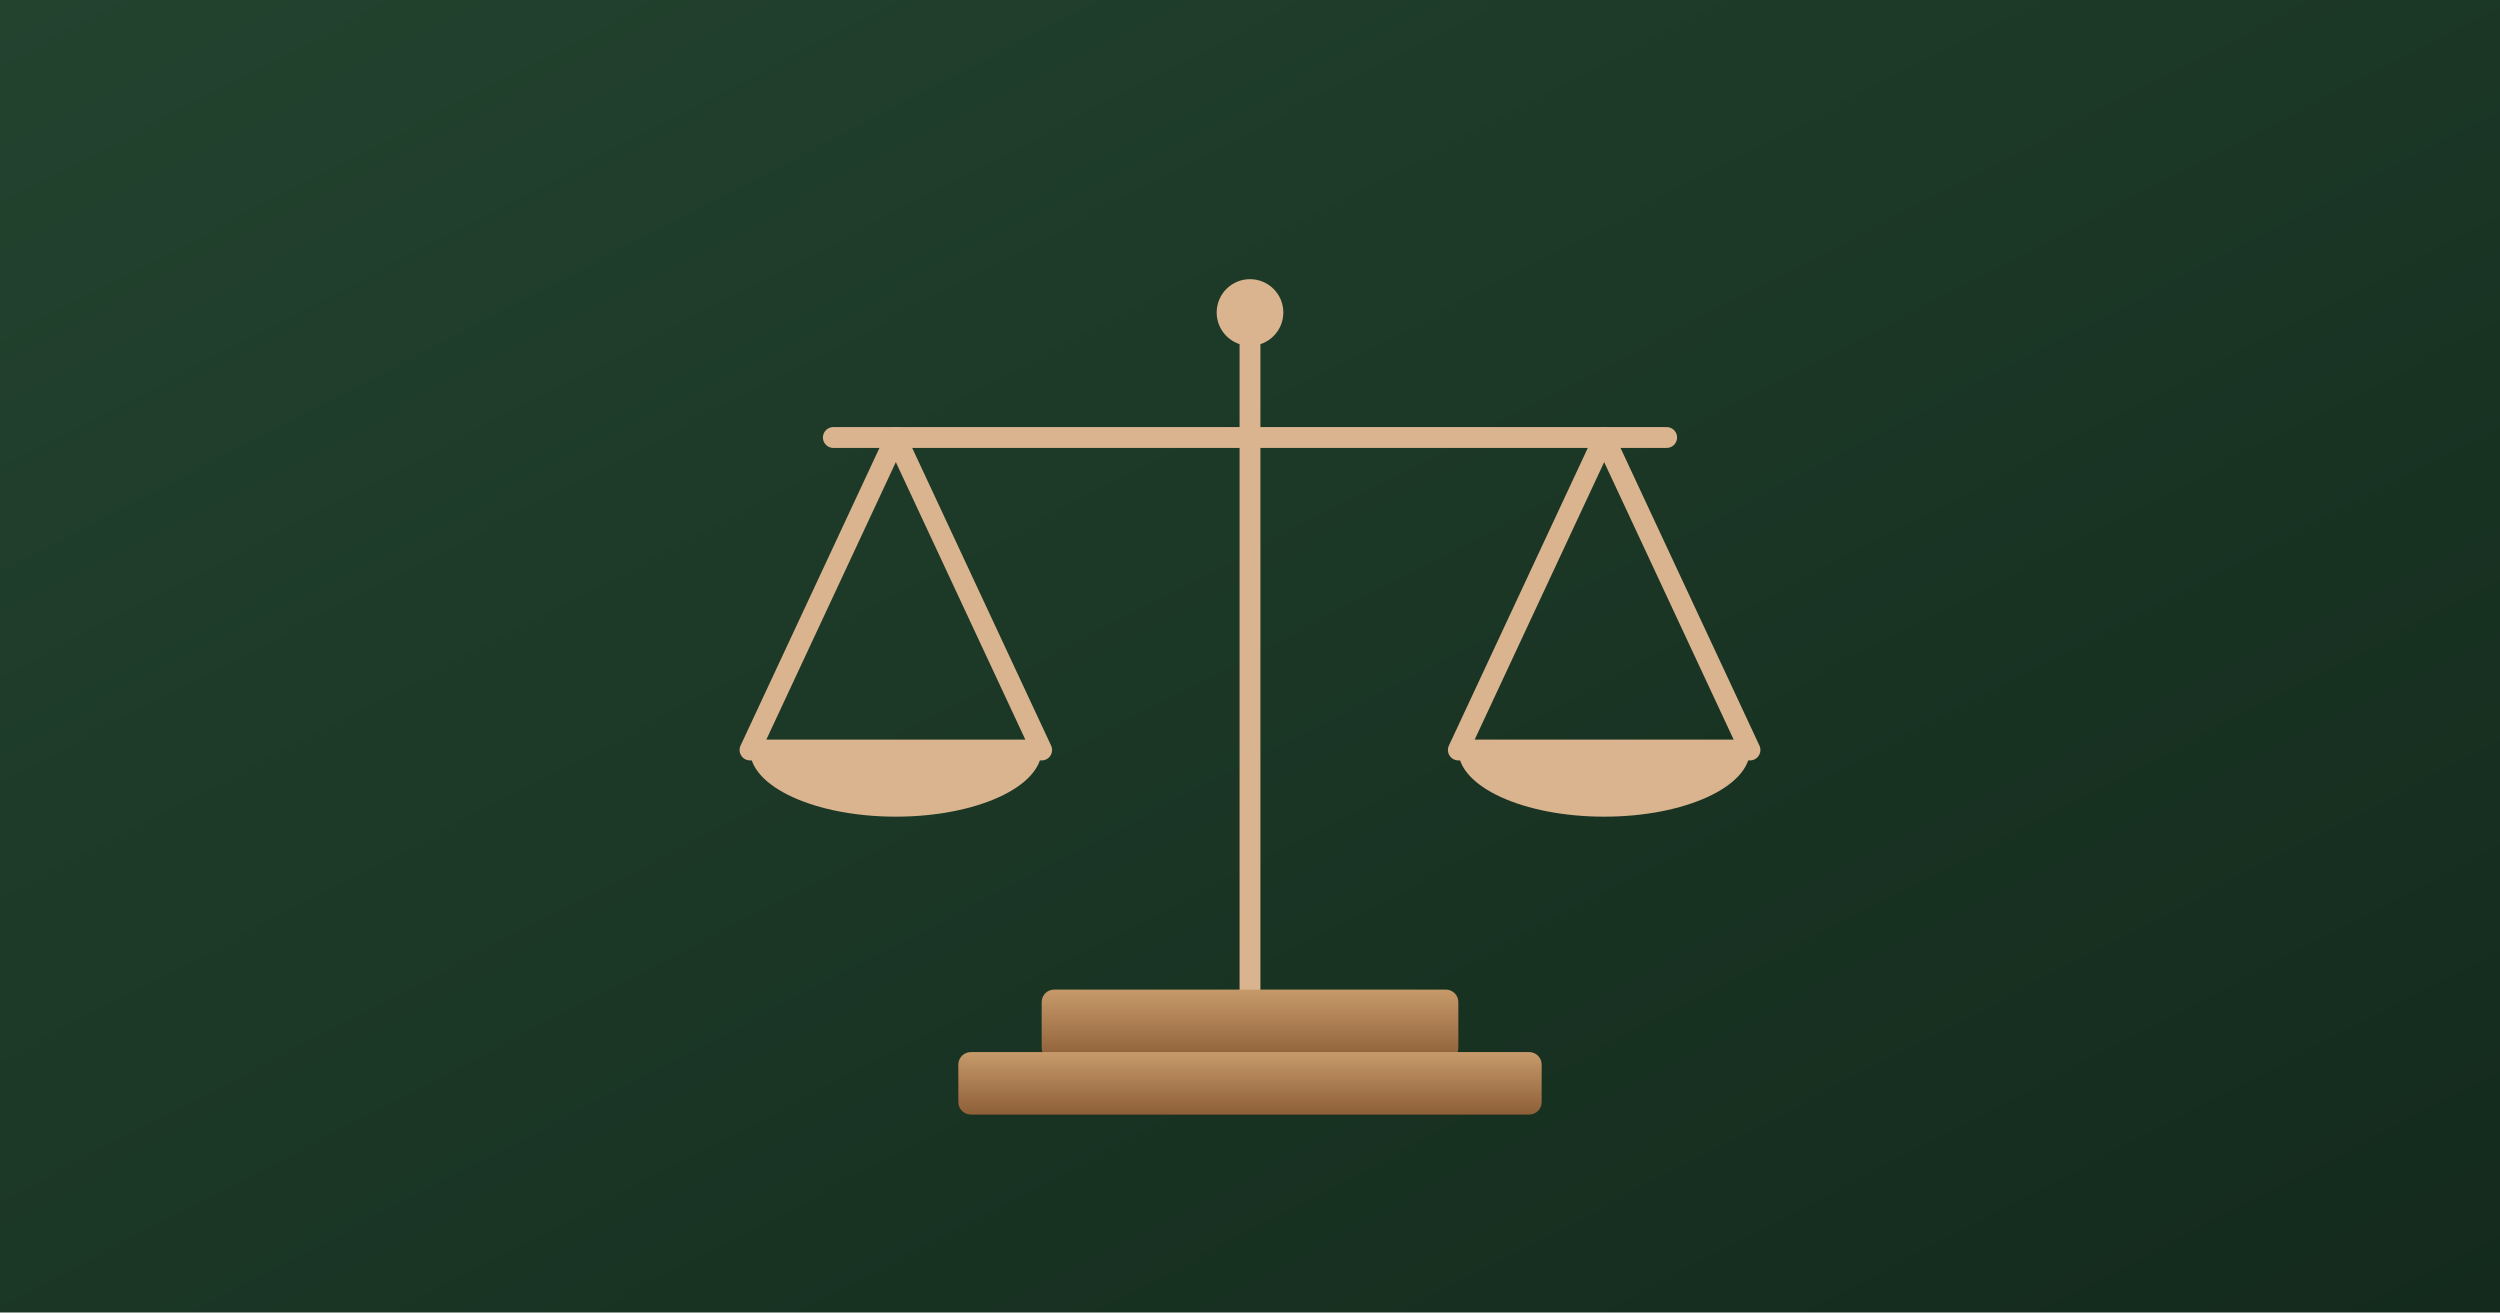
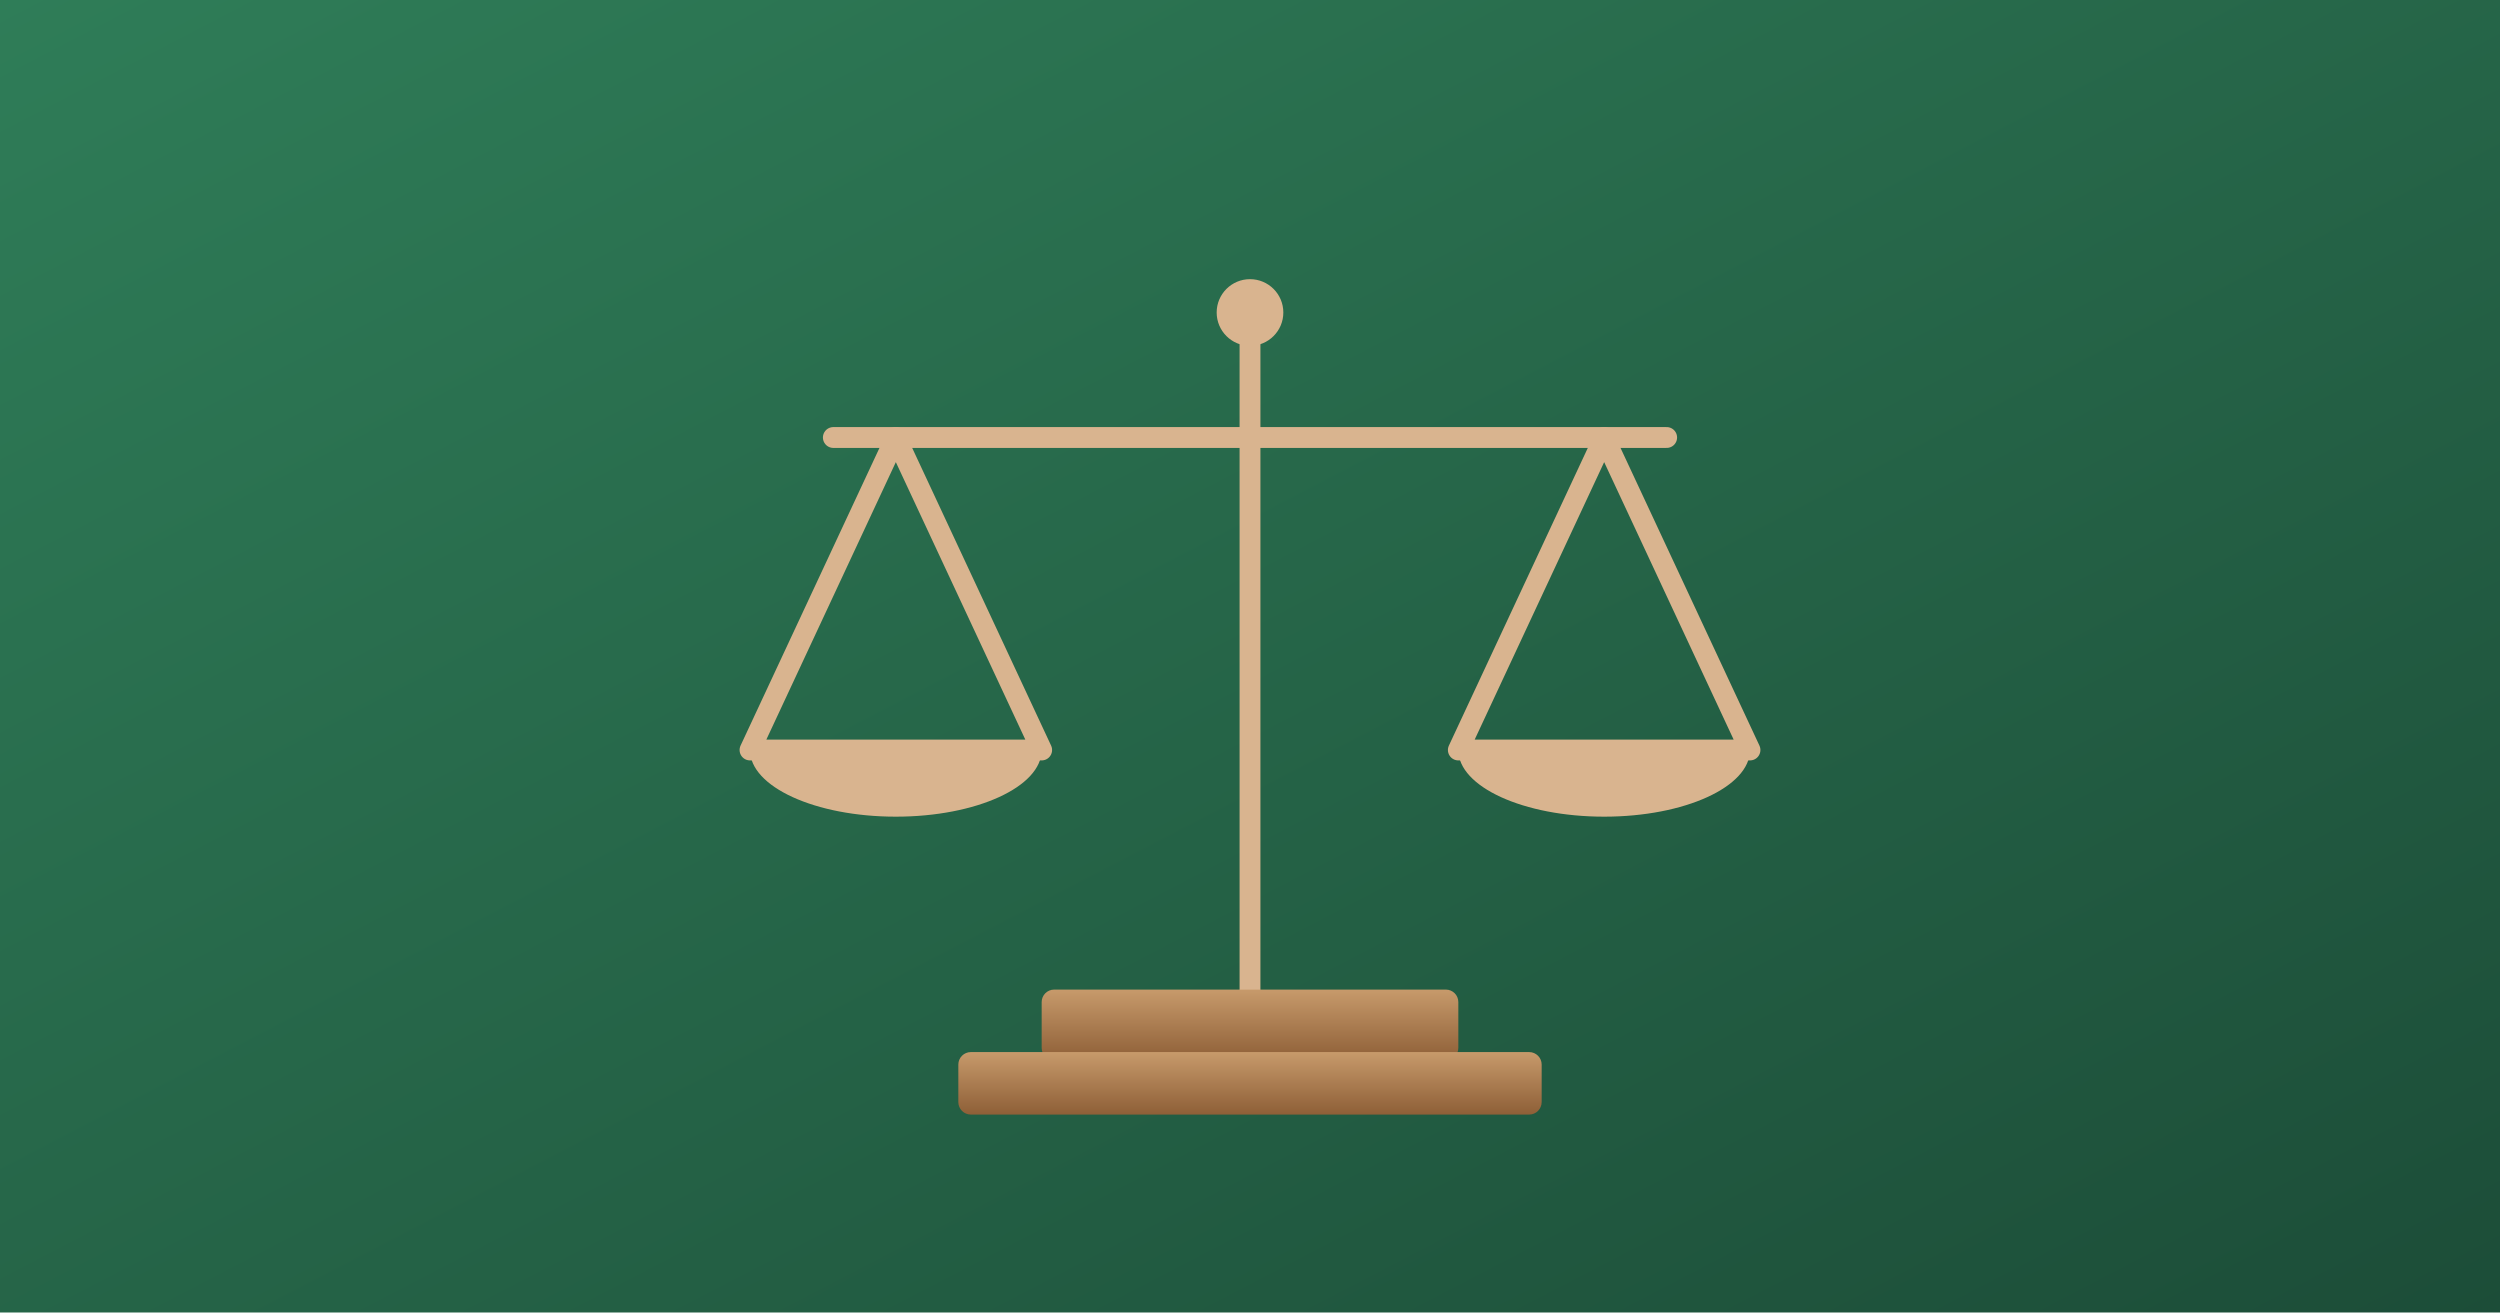
<svg xmlns="http://www.w3.org/2000/svg" viewBox="0 0 1200 630" role="img" aria-label="저울 일러스트">
  <defs>
    <linearGradient id="bg" x1="0" y1="0" x2="1" y2="1">
-       <stop offset="0" stop-color="#23432f" />
-       <stop offset="1" stop-color="#132a1c" />
+       <stop offset="0" stop-color="#2f7d58" />
+       <stop offset="1" stop-color="#1c4d38" />
    </linearGradient>
    <linearGradient id="wood" x1="0" y1="0" x2="0" y2="1">
      <stop offset="0" stop-color="#c79a6b" />
      <stop offset="1" stop-color="#8e5f37" />
    </linearGradient>
  </defs>
  <rect width="1200" height="630" fill="url(#bg)" />
  <g fill="none" stroke="#d9b48f" stroke-width="10" stroke-linecap="round" stroke-linejoin="round">
    <path d="M600 150v330" />
    <path d="M400 210h400" />
    <path d="M430 210l-70 150h140z" />
    <path d="M770 210l-70 150h140z" />
  </g>
  <path d="M360 360a70 32 0 0 0 140 0z" fill="#d9b48f" />
  <path d="M700 360a70 32 0 0 0 140 0z" fill="#d9b48f" />
  <circle cx="600" cy="150" r="16" fill="#d9b48f" />
  <rect x="500" y="475" width="200" height="34" rx="6" fill="url(#wood)" />
  <rect x="460" y="505" width="280" height="30" rx="6" fill="url(#wood)" />
</svg>
